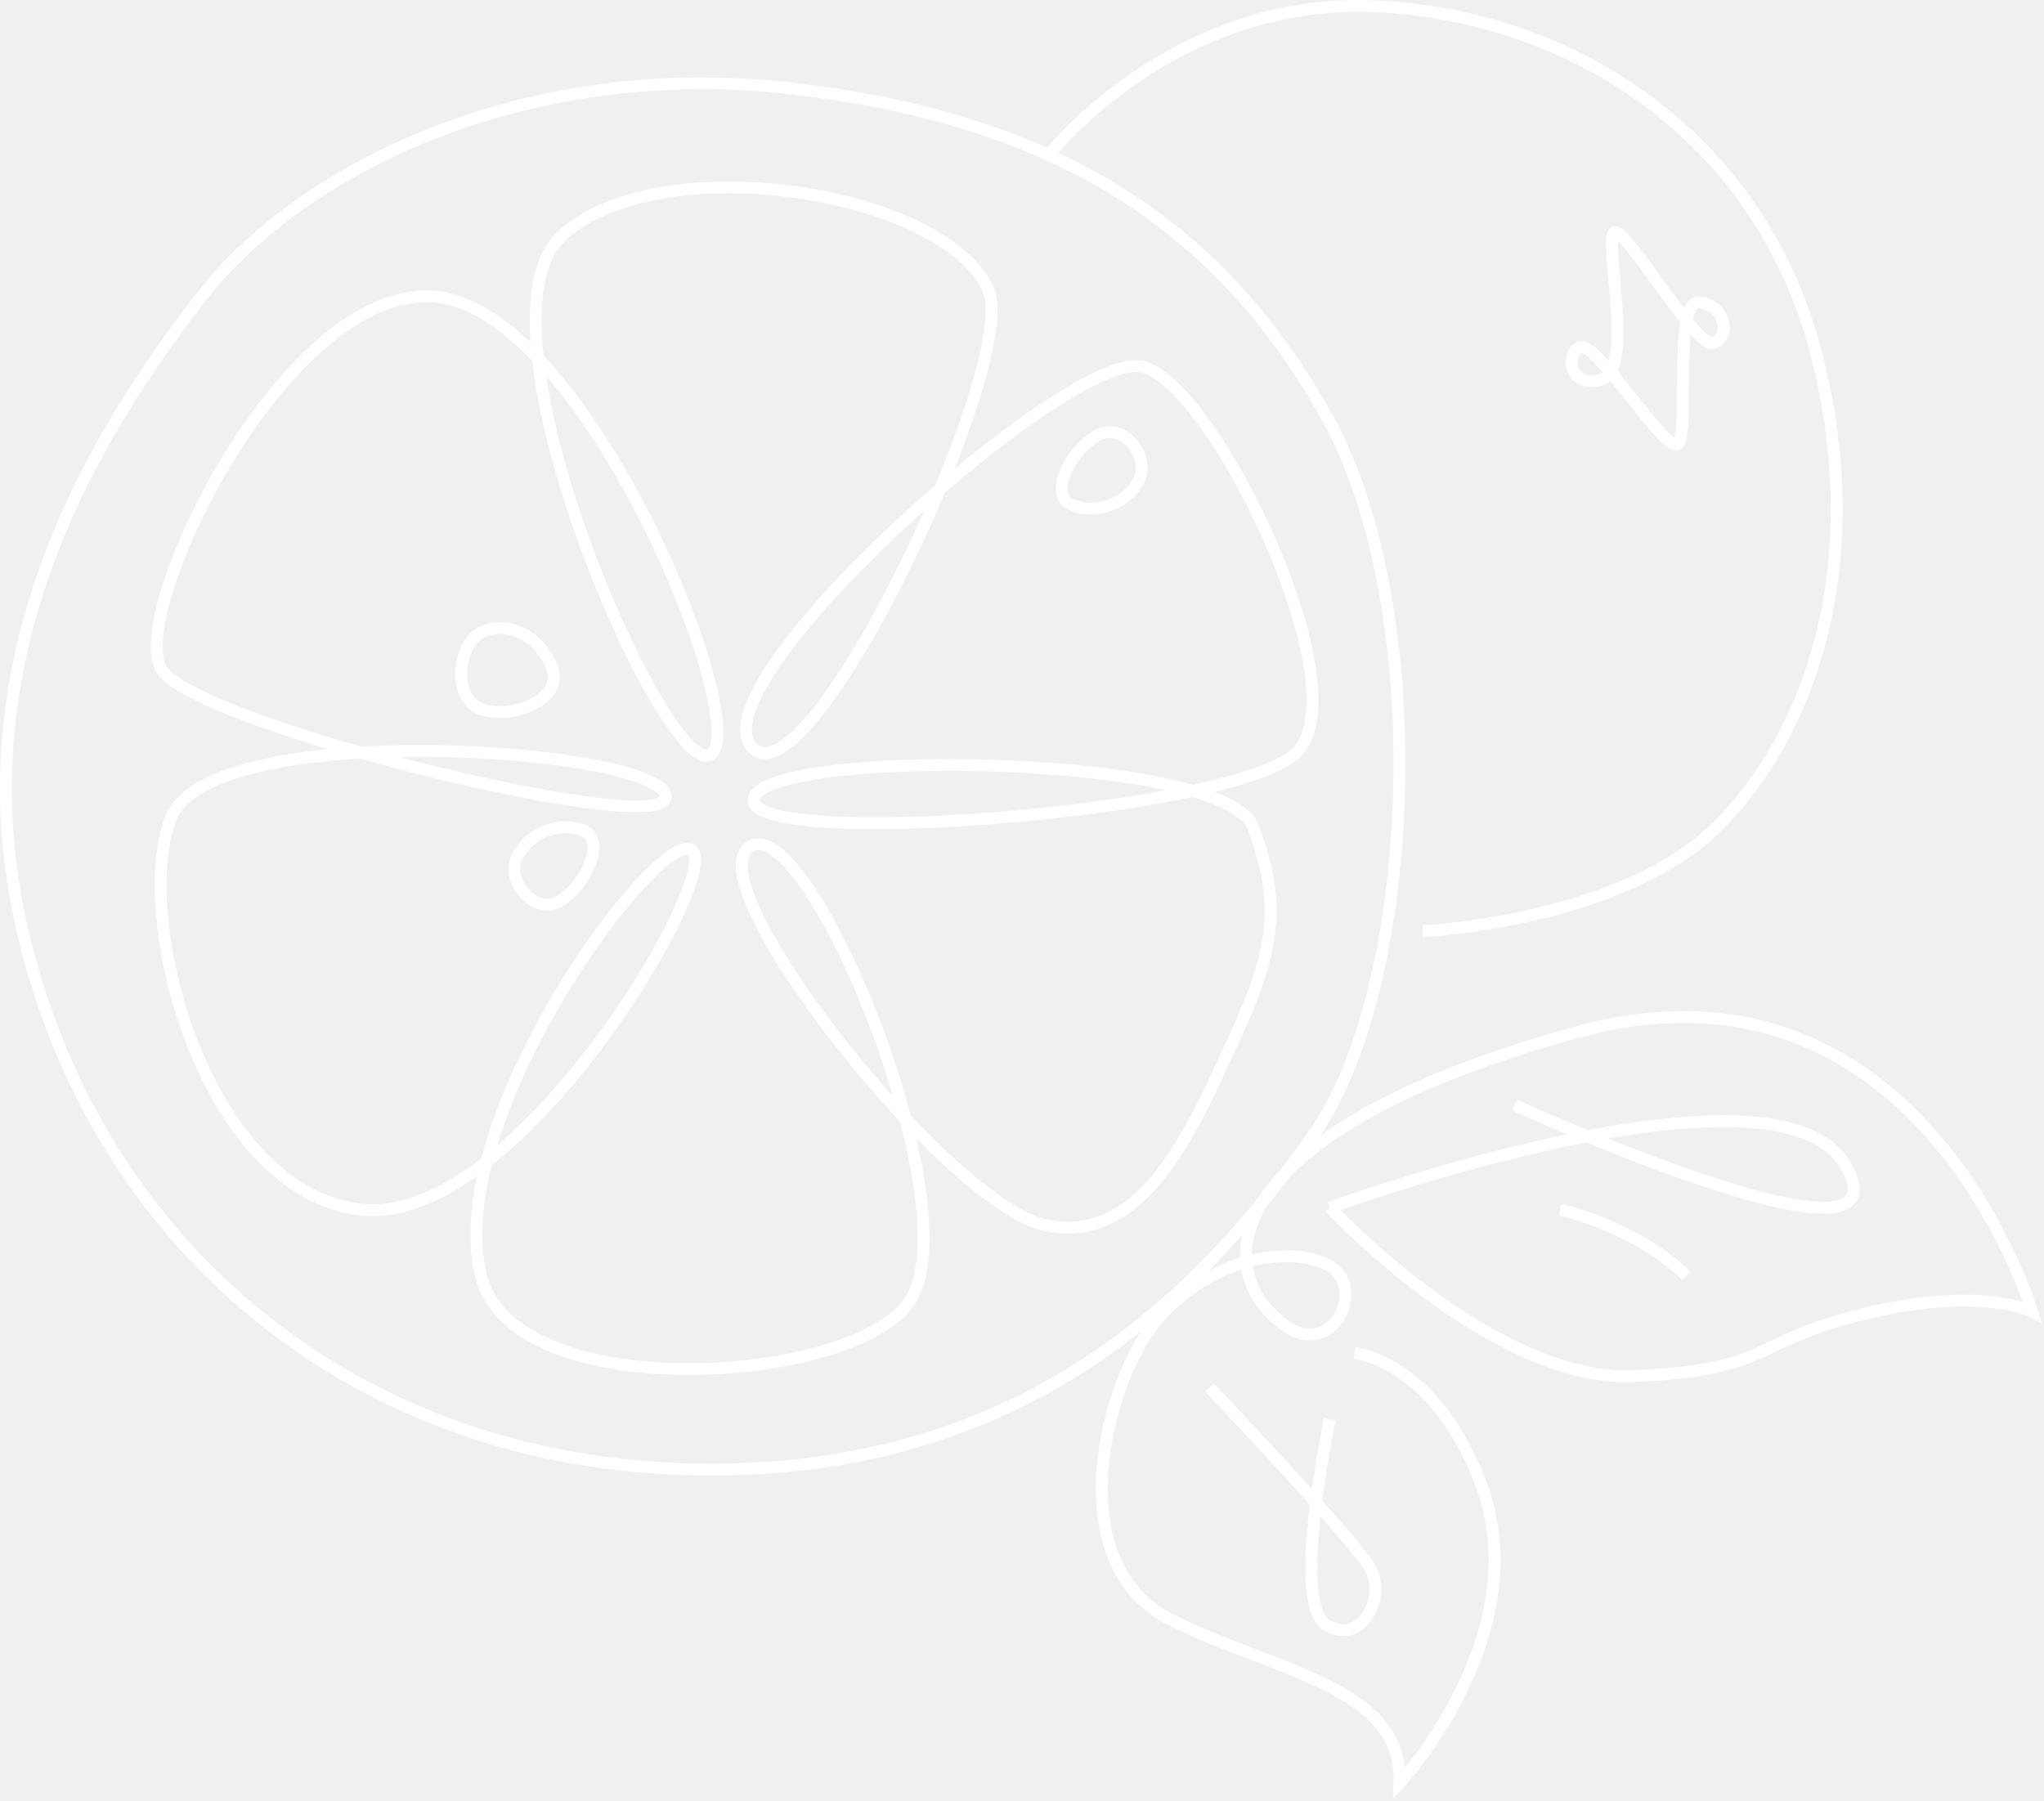
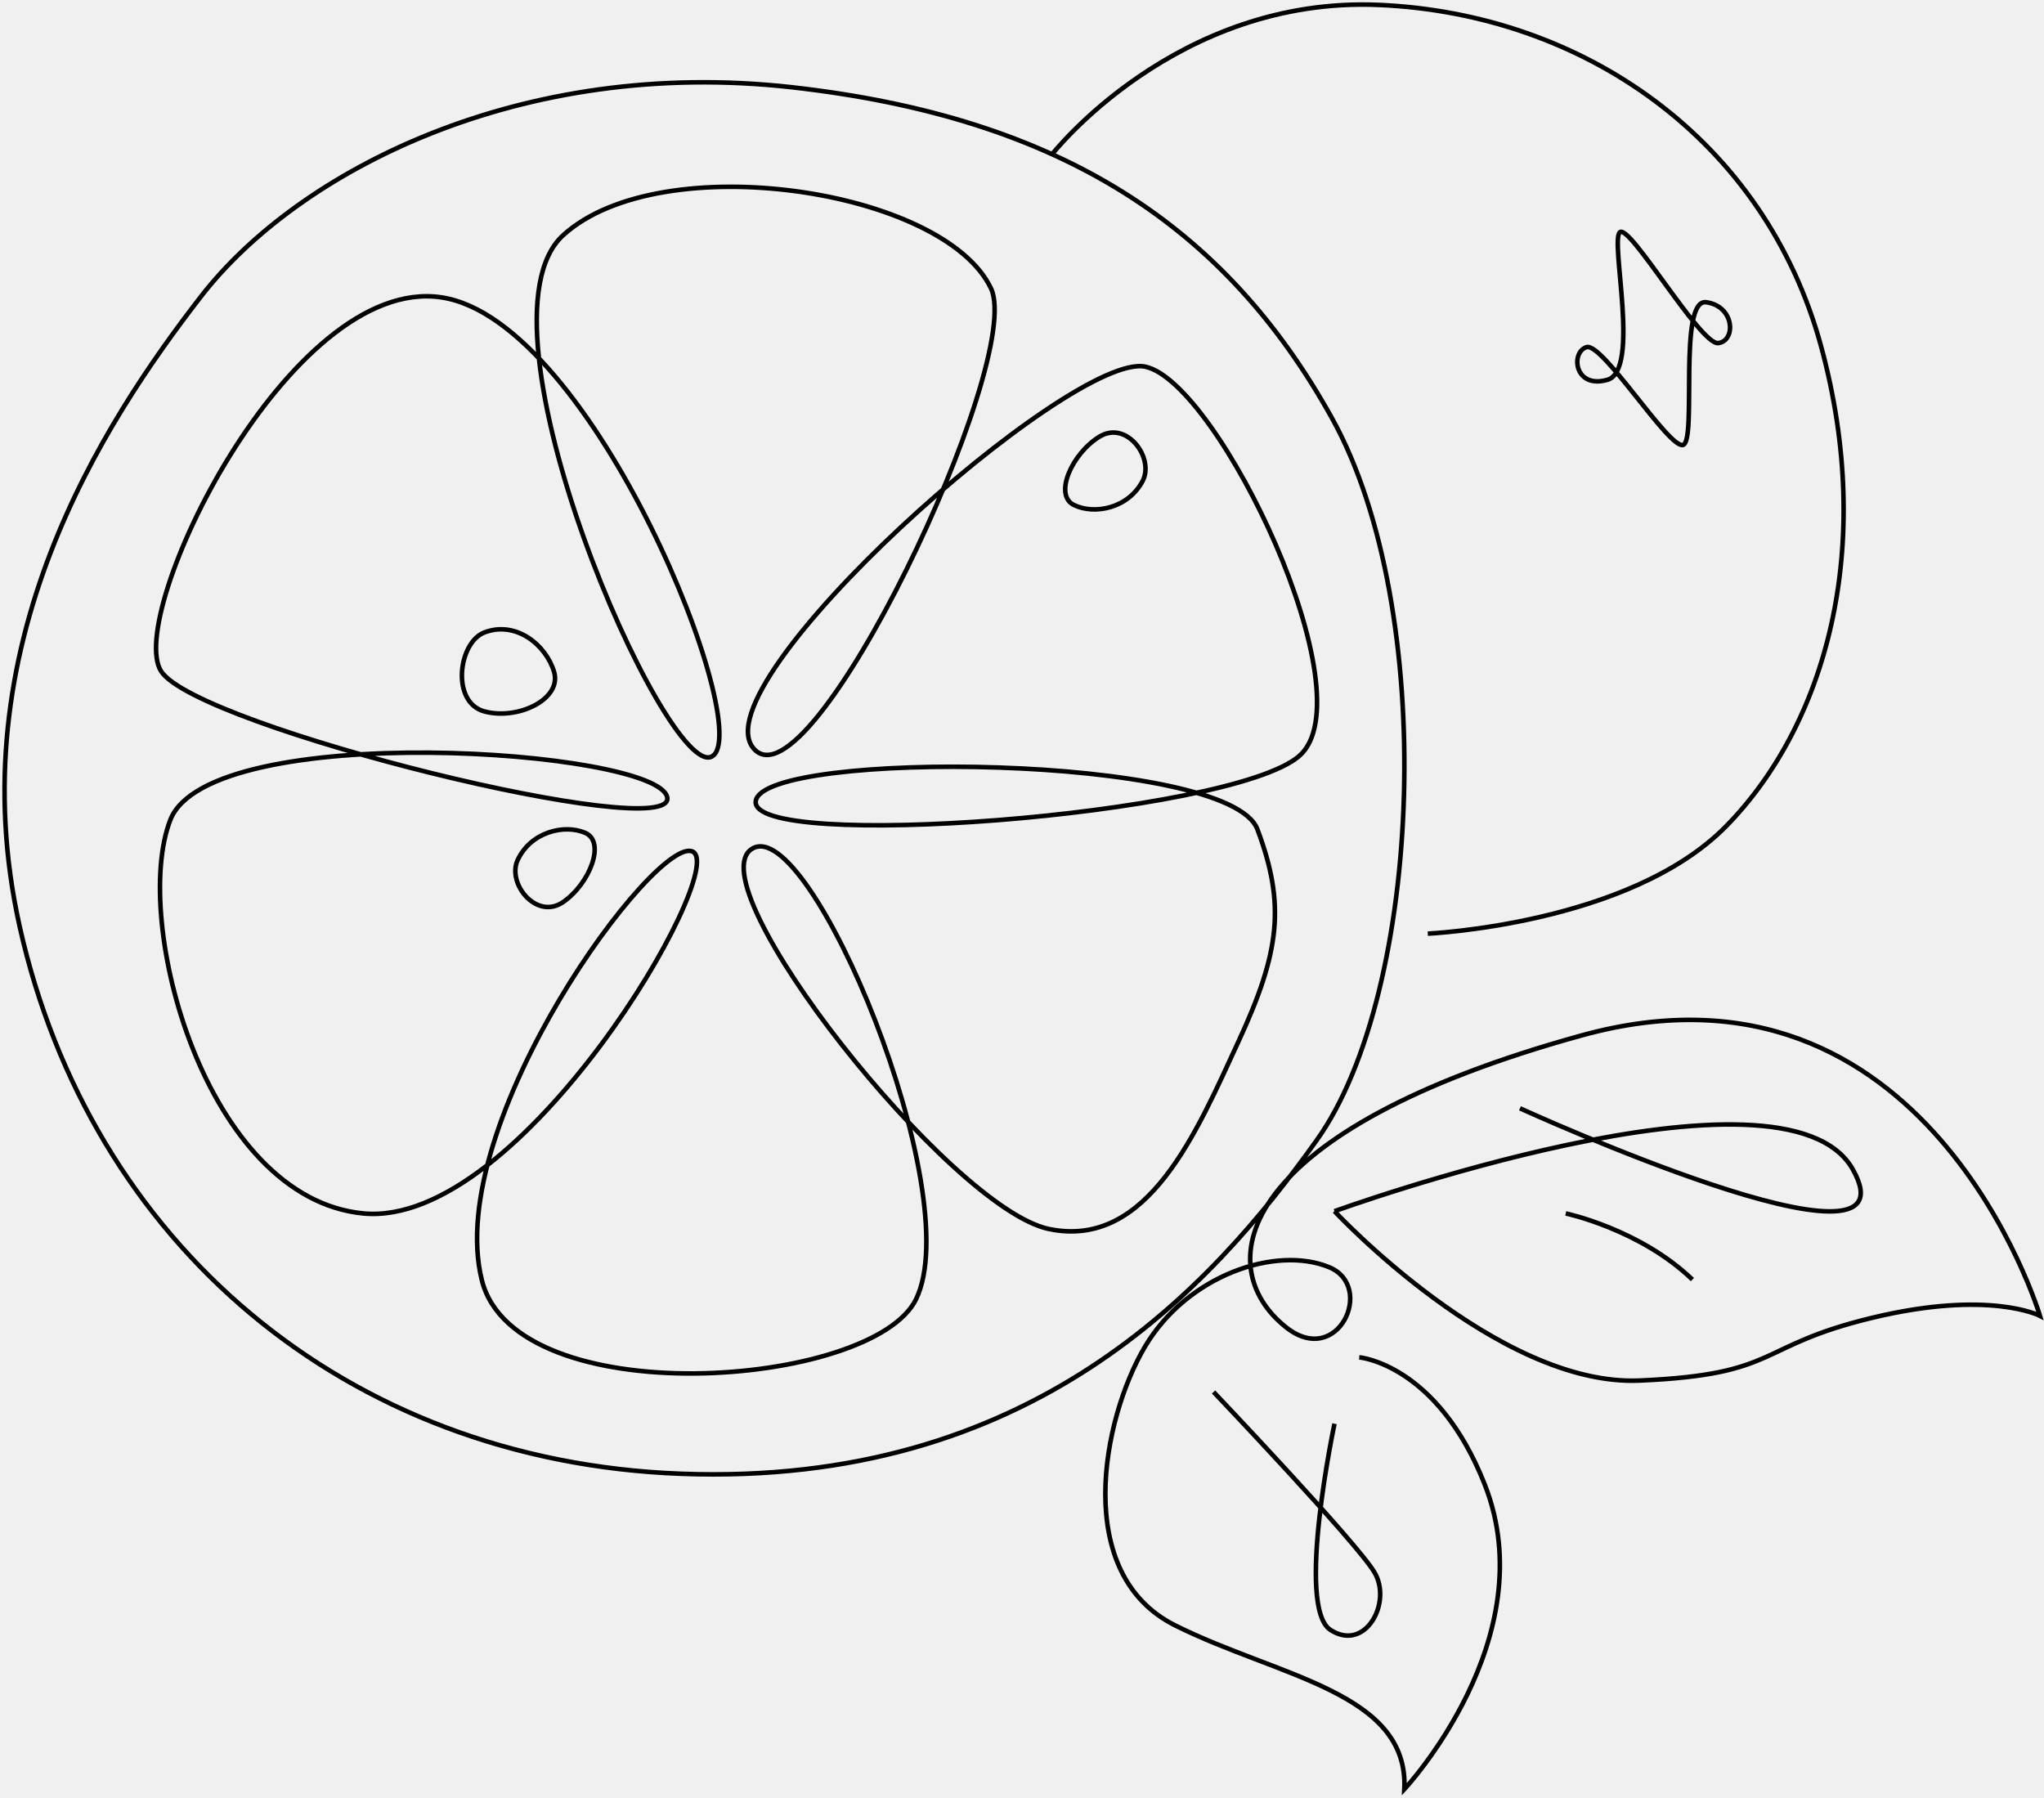
- <svg xmlns="http://www.w3.org/2000/svg" width="345" height="304" viewBox="0 0 345 304" fill="none">
-   <path d="M177.011 26.166C177.011 26.166 197.832 -0.456 232.016 1.063C266.2 2.581 296.757 23.604 306.233 58.479C315.448 92.388 306.93 122.208 290.195 139.189C273.966 155.641 240.142 157.175 240.142 157.175M228.62 228.397C228.62 228.397 241.706 229.502 249.694 249.735C259.913 275.62 236.202 301 236.202 301C236.984 284.679 215.02 282.124 197.687 273.458C180.353 264.791 185.451 238.767 192.589 226.656C199.726 214.545 214.698 209.545 223.606 213.265C231.341 216.494 225.048 230.299 216.3 223.327C203.283 212.95 207.891 190.309 266.008 174.279C324.126 158.249 343 221.418 343 221.418C343 221.418 334.506 217 314.788 221.755C295.071 226.518 299.494 231.273 275.698 232.301C251.902 233.321 224.457 203.831 224.457 203.831M224.457 203.838C224.457 203.838 300.123 176.357 311.576 196.836C323.029 217.314 255.628 186.535 255.628 186.535M204.142 234.219C204.142 234.219 228.106 259.414 231.165 264.514C234.224 269.615 229.632 278.029 223.775 274.209C217.91 270.382 224.465 239.557 224.465 239.557M263.317 204.206C263.317 204.206 275.767 206.829 284.606 215.328M33.967 50.119C50.396 28.866 87.899 9.799 133.275 14.899C178.652 20 206.189 38.361 224.028 70.498C241.875 102.634 239.322 166.908 221.475 191.904C203.636 216.908 173.393 250.149 114.692 247.971C58.215 245.877 15.384 209.046 3.54 155.986C-6.978 108.862 17.531 71.38 33.967 50.119ZM81.605 106.554C77.235 108.249 75.993 118.289 81.605 119.815C87.216 121.349 94.691 117.775 93.334 113.181C91.97 108.594 86.871 104.514 81.605 106.554ZM192.228 81.082C194.245 77.24 189.561 70.797 184.946 73.65C180.323 76.503 177.249 83.452 180.683 85.124C184.125 86.796 189.798 85.715 192.228 81.082ZM87.216 144.796C85.377 148.723 90.344 154.943 94.829 151.883C99.314 148.822 102.074 141.743 98.562 140.232C95.059 138.721 89.432 140.063 87.216 144.796ZM272.425 39.258C270.715 40.608 275.928 62.475 270.324 64.078C264.72 65.681 264.122 59.392 266.821 58.587C269.519 57.789 280.674 75.744 283.035 75.023C285.396 74.31 282.138 50.349 286.937 51.039C291.744 51.722 291.943 57.559 288.938 57.904C285.94 58.241 274.134 37.909 272.425 39.258ZM166.754 48.731C172.473 60.857 136.349 136.995 126.874 126.066C117.398 115.144 180.361 59.154 192.704 61.877C205.046 64.6 230.238 117.338 218.493 127.354C206.748 137.371 125.808 143.469 127.227 134.856C128.645 126.242 206.748 126.94 211.509 139.634C216.27 152.327 215.304 160.22 208.32 175.329C201.336 190.439 193.118 210.296 176.474 206.822C159.839 203.347 116.908 148.937 126.598 142.909C136.288 136.88 162.913 200.755 154.143 218.649C146.837 233.567 86.81 238.03 81.191 215.404C74.621 188.943 110.721 140.209 116.67 143.407C122.619 146.606 87.776 206.76 61.266 204.206C34.757 201.645 22.261 155.081 28.846 138.069C35.431 121.057 110.637 126.189 112.339 134.234C114.041 142.272 33.492 122.492 27.328 113.104C21.164 103.716 48.77 46.384 74.399 50.219C100.027 54.054 127.403 123.435 119.829 127.408C112.254 131.381 78.462 54.744 94.852 39.78C111.242 24.816 158.888 32.033 166.754 48.731Z" stroke="white" stroke-width="2" stroke-miterlimit="10" />
+ <svg xmlns="http://www.w3.org/2000/svg" width="448" height="394" viewBox="0 0 448 394" fill="none">
+   <path d="M230.593 33.812C230.593 33.812 257.753 -0.898 302.343 1.082C346.933 3.062 386.793 30.472 399.153 75.942C411.173 120.152 400.063 159.032 378.233 181.172C357.063 202.622 312.943 204.622 312.943 204.622M297.913 297.482C297.913 297.482 314.983 298.922 325.403 325.302C338.733 359.052 307.803 392.142 307.803 392.142C308.823 370.862 280.173 367.532 257.563 356.232C234.953 344.932 241.603 311.002 250.913 295.212C260.223 279.422 279.753 272.902 291.373 277.752C301.463 281.962 293.253 299.962 281.843 290.872C264.863 277.342 270.873 247.822 346.683 226.922C422.493 206.022 447.113 288.382 447.113 288.382C447.113 288.382 436.033 282.622 410.313 288.822C384.593 295.032 390.363 301.232 359.323 302.572C328.283 303.902 292.483 265.452 292.483 265.452M292.483 265.462C292.483 265.462 391.183 229.632 406.123 256.332C421.063 283.032 333.143 242.902 333.143 242.902M265.983 305.072C265.983 305.072 297.243 337.922 301.233 344.572C305.223 351.222 299.233 362.192 291.593 357.212C283.943 352.222 292.493 312.032 292.493 312.032M343.173 265.942C343.173 265.942 359.413 269.362 370.943 280.442M44.003 65.042C65.433 37.332 114.353 12.472 173.543 19.122C232.733 25.772 268.653 49.712 291.923 91.612C315.203 133.512 311.873 217.312 288.593 249.902C265.323 282.502 225.873 325.842 149.303 323.002C75.633 320.272 19.763 272.252 4.313 203.072C-9.407 141.632 22.563 92.762 44.003 65.042ZM106.143 138.622C100.443 140.832 98.823 153.922 106.143 155.912C113.463 157.912 123.213 153.252 121.443 147.262C119.663 141.282 113.013 135.962 106.143 138.622ZM250.443 105.412C253.073 100.402 246.963 92.002 240.943 95.722C234.913 99.442 230.903 108.502 235.383 110.682C239.873 112.862 247.273 111.452 250.443 105.412ZM113.463 188.482C111.063 193.602 117.543 201.712 123.393 197.722C129.243 193.732 132.843 184.502 128.263 182.532C123.693 180.562 116.353 182.312 113.463 188.482ZM355.053 50.882C352.823 52.642 359.623 81.152 352.313 83.242C345.003 85.332 344.223 77.132 347.743 76.082C351.263 75.042 365.813 98.452 368.893 97.512C371.973 96.582 367.723 65.342 373.983 66.242C380.253 67.132 380.513 74.742 376.593 75.192C372.683 75.632 357.283 49.122 355.053 50.882ZM217.213 63.232C224.673 79.042 177.553 178.312 165.193 164.062C152.833 149.822 234.963 76.822 251.063 80.372C267.163 83.922 300.023 152.682 284.703 165.742C269.383 178.802 163.803 186.752 165.653 175.522C167.503 164.292 269.383 165.202 275.593 181.752C281.803 198.302 280.543 208.592 271.433 228.292C262.323 247.992 251.603 273.882 229.893 269.352C208.193 264.822 152.193 193.882 164.833 186.022C177.473 178.162 212.203 261.442 200.763 284.772C191.233 304.222 112.933 310.042 105.603 280.542C97.033 246.042 144.123 182.502 151.883 186.672C159.643 190.842 114.193 269.272 79.613 265.942C45.033 262.602 28.733 201.892 37.323 179.712C45.913 157.532 144.013 164.222 146.233 174.712C148.453 185.192 43.383 159.402 35.343 147.162C27.303 134.922 63.313 60.172 96.743 65.172C130.173 70.172 165.883 160.632 156.003 165.812C146.123 170.992 102.043 71.072 123.423 51.562C144.803 32.052 206.953 41.462 217.213 63.232Z" stroke="black" stroke-miterlimit="10" />
</svg>
